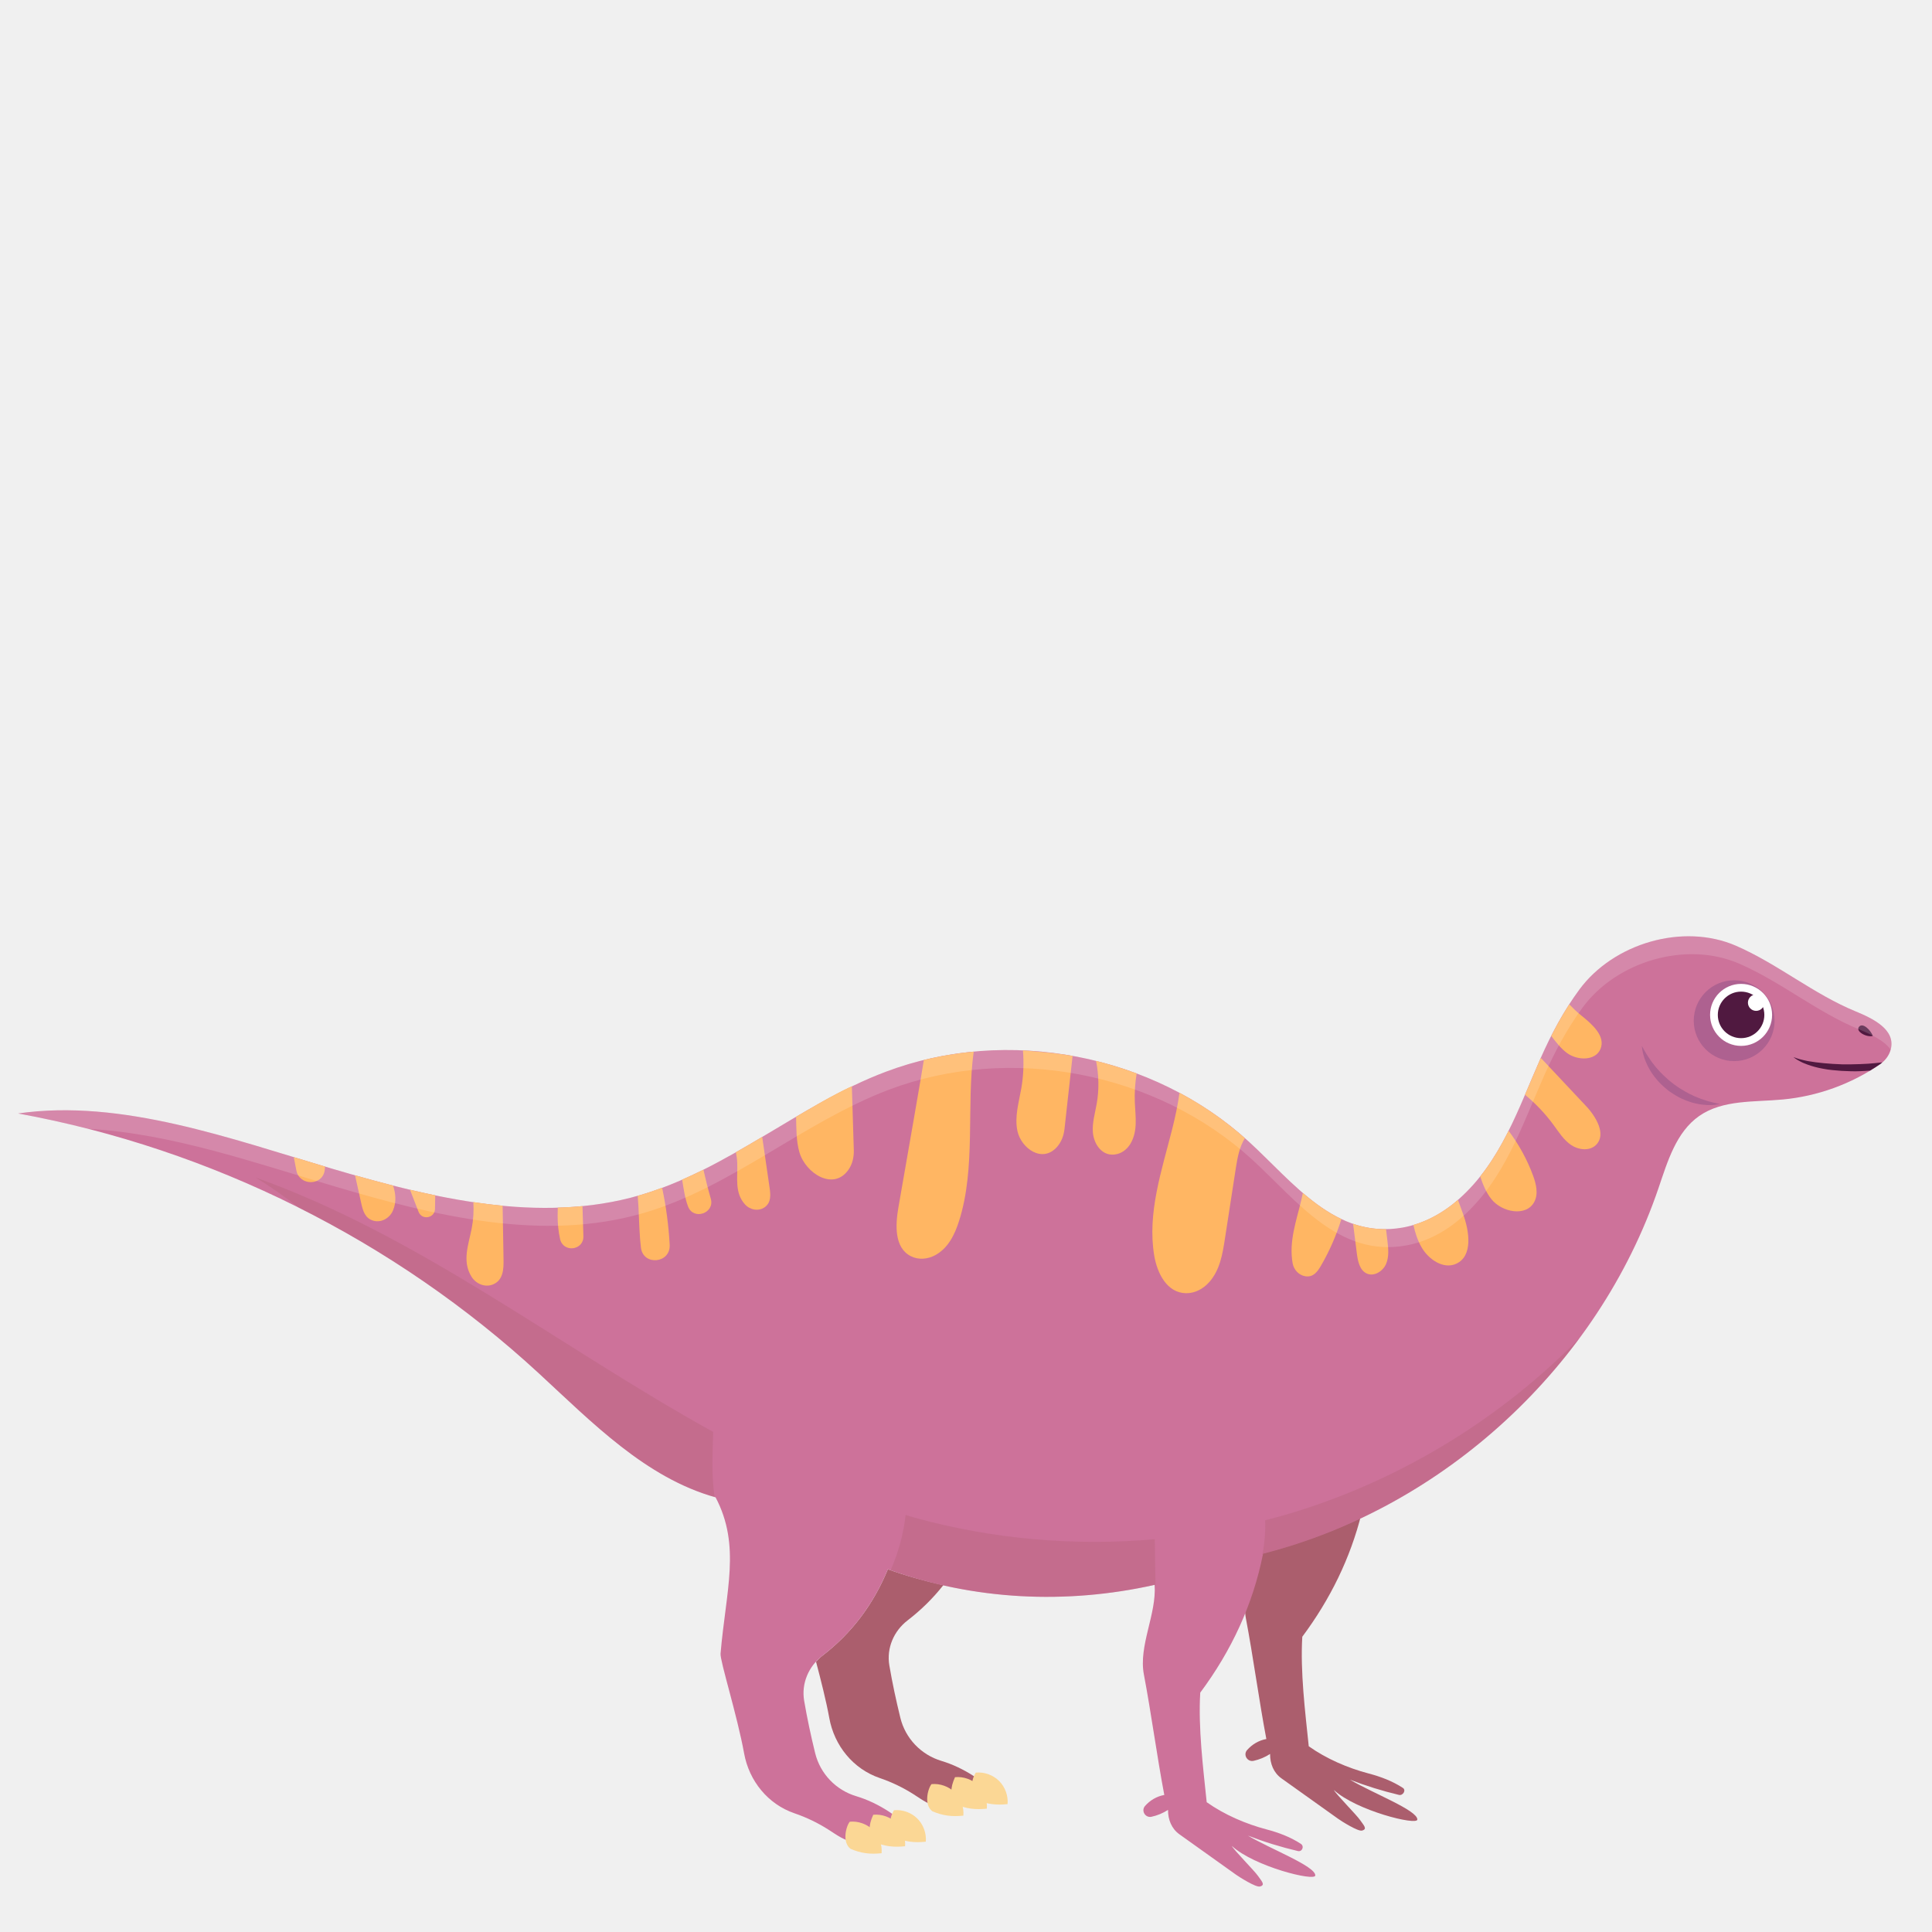
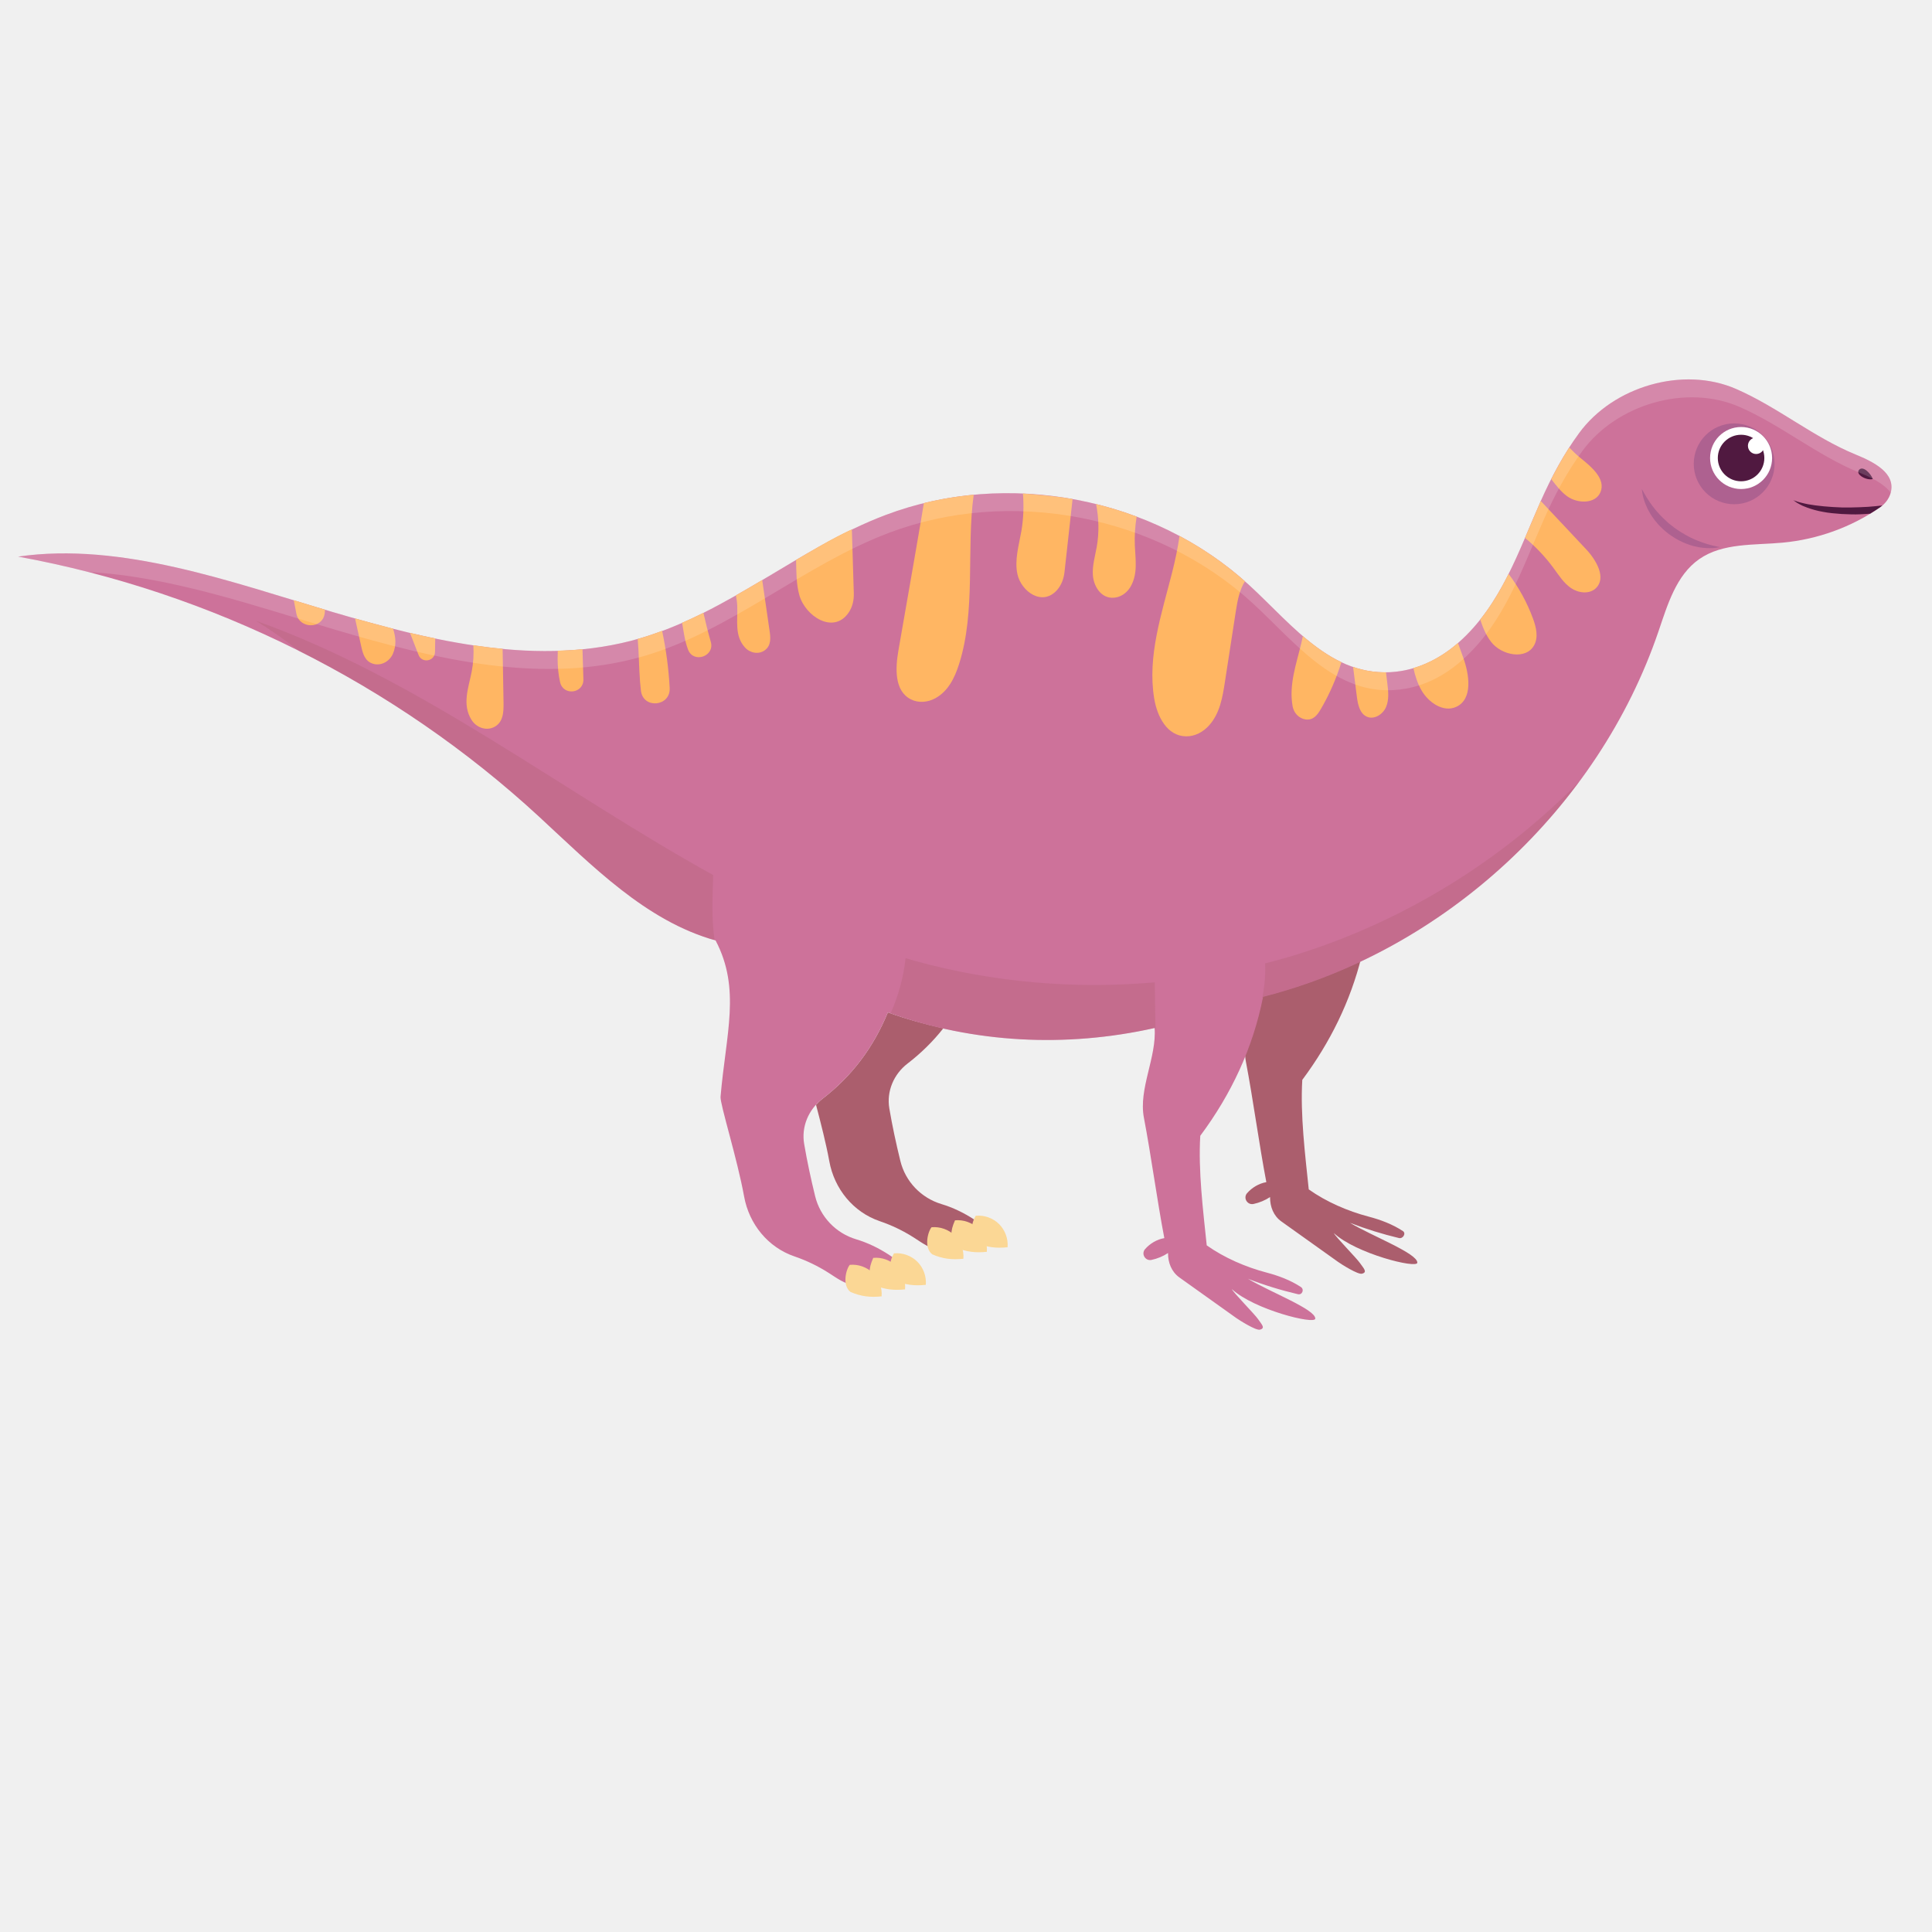
<svg xmlns="http://www.w3.org/2000/svg" version="1.1" id="Layer_1" x="0px" y="0px" width="170px" height="170px" viewBox="0 0 170 170" enable-background="new 0 0 170 170" xml:space="preserve">
  <g>
-     <path fill="#AB5E6D" d="M79.224,151.153c-0.375-1.529-0.706-3.065-0.97-4.616c-0.256-1.508,0.387-3.017,1.6-3.951   c1.195-0.919,2.244-1.952,3.154-3.107c-1.646-0.37-3.28-0.821-4.883-1.399c-1.293,3.133-3.191,5.632-5.768,7.615   c-0.203,0.156-0.383,0.333-0.553,0.521c0.421,1.601,0.89,3.433,1.167,4.957c0.441,2.433,2.099,4.479,4.438,5.279   c1.054,0.359,2.064,0.844,3.002,1.445c0.717,0.459,1.437,1.003,2.284,1.093c0.49,0.054,0.981-0.052,1.462-0.156   c1.305-0.284,2.686-0.242,3.99-0.526c-1.471-1.502-3.308-2.765-5.308-3.362C81.048,154.407,79.668,152.969,79.224,151.153z" />
-     <path fill="#AB5E6D" d="M119.846,132.689c-0.012,0.156-0.021,0.312-0.039,0.47c-0.983,3.95-2.763,7.569-5.216,10.86   c-0.184,3.099,0.249,6.55,0.568,9.638c1.554,1.102,3.431,1.911,5.272,2.396c1.052,0.277,2.094,0.667,3.012,1.269   c0.304,0.199,0.008,0.699-0.346,0.615c-1.465-0.349-2.905-0.797-4.31-1.339c1.977,1.181,5.944,2.687,5.928,3.507   c-0.011,0.55-5.384-0.788-7.344-2.601c0.164,0.35,2.004,2.201,2.307,2.648c0.303,0.445,0.687,0.795,0.162,0.924   c-0.353,0.088-1.794-0.821-2.089-1.033c-1.667-1.189-3.334-2.378-5.002-3.568c-0.681-0.486-0.998-1.291-0.992-2.127v-0.015   c-0.442,0.289-0.939,0.494-1.455,0.606c-0.548,0.117-0.938-0.533-0.565-0.953c0.438-0.496,1.038-0.852,1.691-0.966   c-0.633-3.32-1.162-7.268-1.795-10.59c-0.063-0.328-0.089-0.663-0.09-0.999c0.765-1.811,1.361-3.693,1.751-5.66   C114.239,135.022,117.102,133.982,119.846,132.689z" />
-     <path fill="#FBD795" d="M85.921,158.36c0.927,0.4,1.734,0.493,2.738,0.387c0.063-0.747-0.22-1.515-0.751-2.042   c-0.534-0.528-1.306-0.802-2.051-0.729C85.279,156.978,85.586,157.557,85.921,158.36z" />
-     <path fill="#FBD795" d="M84.096,158.76c0.925,0.401,1.734,0.494,2.738,0.388c0.063-0.746-0.219-1.516-0.752-2.043   c-0.531-0.526-1.305-0.801-2.049-0.729C83.584,157.376,83.617,157.98,84.096,158.76z" />
-     <path fill="#FBD795" d="M82.032,159.372c0.926,0.402,1.732,0.493,2.736,0.389c0.065-0.747-0.218-1.517-0.751-2.044   c-0.532-0.526-1.304-0.801-2.05-0.729C81.642,157.376,81.272,158.787,82.032,159.372z" />
-     <path fill="#CD729A" d="M1.593,97.976c17.022,3.11,33.116,11.143,45.833,22.877c4.684,4.322,9.403,9.19,15.541,10.902   c2.245,4.268,0.905,8.224,0.435,13.753c-0.053,0.636,1.469,5.438,2.073,8.771c0.44,2.434,2.099,4.479,4.438,5.278   c1.053,0.36,2.063,0.847,3.001,1.447c0.718,0.459,1.437,1.001,2.285,1.092c0.491,0.053,0.981-0.053,1.462-0.157   c1.304-0.282,2.687-0.242,3.991-0.523c-1.472-1.504-3.308-2.767-5.307-3.365c-1.792-0.535-3.171-1.975-3.618-3.791   c-0.374-1.527-0.706-3.065-0.969-4.613c-0.256-1.509,0.387-3.019,1.599-3.951c2.577-1.983,4.475-4.482,5.768-7.615   c7.54,2.719,15.651,3.124,23.471,1.375c0.186,2.579-1.429,5.356-0.942,7.896c0.633,3.32,1.161,7.268,1.795,10.59   c-0.653,0.113-1.255,0.468-1.692,0.965c-0.371,0.421,0.017,1.07,0.564,0.953c0.518-0.111,1.014-0.317,1.456-0.606   c-0.01,0.842,0.308,1.653,0.992,2.142c1.667,1.19,3.335,2.38,5.002,3.57c0.295,0.209,1.736,1.119,2.089,1.031   c0.523-0.129,0.141-0.478-0.161-0.925c-0.304-0.446-2.145-2.297-2.308-2.646c1.959,1.812,7.331,3.148,7.343,2.598   c0.018-0.818-3.95-2.326-5.927-3.506c1.431,0.554,2.899,1.008,4.394,1.358c0.381,0.091,0.589-0.42,0.261-0.635   c-0.917-0.601-1.959-0.99-3.011-1.267c-1.842-0.485-3.718-1.297-5.272-2.396c-0.319-3.089-0.751-6.541-0.567-9.64   c2.732-3.668,4.64-7.74,5.527-12.228c15.952-4.062,29.489-16.575,34.793-32.159c0.798-2.344,1.551-4.934,3.582-6.352   c2.078-1.449,4.837-1.215,7.36-1.453c3.049-0.286,6.02-1.359,8.543-3.095c0.453-0.312,0.806-0.763,0.948-1.292   c0.47-1.752-1.534-2.727-3.086-3.365c-3.706-1.523-6.852-4.177-10.527-5.775c-4.661-2.027-10.789-0.224-13.795,3.875   c-1.352,1.842-2.437,3.861-3.39,6.012c-1.954,4.403-3.463,9.103-7.223,12.428c-1.408,1.244-3.096,2.163-4.945,2.486   c-5.9,1.033-9.551-3.931-13.491-7.545c-8.426-7.729-21.304-10.207-31.995-6.158c-7.552,2.859-13.843,8.598-21.597,10.849   c-8.831,2.563-18.276,0.269-27.096-2.331C20.399,100.233,10.693,96.656,1.593,97.976z" />
-     <path fill="#AE6190" d="M151.348,97.149c0,0-0.142-0.036-0.392-0.088c-0.126-0.02-0.274-0.062-0.438-0.107   c-0.166-0.041-0.349-0.094-0.549-0.163c-0.2-0.06-0.409-0.147-0.631-0.232c-0.223-0.081-0.442-0.206-0.678-0.307   c-0.227-0.122-0.46-0.247-0.688-0.392c-0.235-0.129-0.451-0.299-0.676-0.454c-0.212-0.17-0.437-0.328-0.628-0.516   c-0.203-0.177-0.39-0.364-0.573-0.547c-0.163-0.196-0.346-0.37-0.487-0.56c-0.146-0.188-0.29-0.363-0.404-0.538   c-0.242-0.342-0.425-0.648-0.544-0.868c-0.121-0.221-0.196-0.349-0.196-0.349s0.015,0.144,0.056,0.397   c0.018,0.129,0.052,0.281,0.107,0.453c0.046,0.175,0.107,0.369,0.201,0.571c0.08,0.21,0.19,0.425,0.32,0.646   c0.122,0.229,0.282,0.447,0.449,0.674c0.183,0.213,0.356,0.449,0.579,0.645c0.206,0.213,0.445,0.396,0.677,0.59   c0.251,0.164,0.495,0.341,0.758,0.478c0.252,0.155,0.529,0.255,0.785,0.368c0.265,0.094,0.521,0.185,0.773,0.236   c0.248,0.061,0.487,0.104,0.711,0.121c0.22,0.031,0.426,0.034,0.608,0.029c0.183,0.002,0.337-0.008,0.462-0.028   C151.203,97.175,151.348,97.149,151.348,97.149z" />
-     <circle fill="#AE6190" cx="152.592" cy="89.813" r="3.556" />
-     <circle fill="#FFFFFF" cx="153.201" cy="89.302" r="2.728" />
-     <circle fill="#501940" cx="153.2" cy="89.302" r="2.047" />
-     <circle fill="#FFFFFF" cx="154.525" cy="88.226" r="0.722" />
-     <path fill="#501940" d="M158.568,93.252c0.158,0.046,0.345,0.077,0.542,0.12c0.8,0.143,1.877,0.244,2.96,0.28   c0.542,0.011,1.085-0.002,1.592-0.019c0.508-0.014,0.979-0.05,1.382-0.092c0.219-0.019,0.41-0.039,0.58-0.061   c-0.069,0.059-0.135,0.119-0.208,0.169c-0.281,0.192-0.57,0.376-0.861,0.552c-0.276,0.023-0.563,0.043-0.871,0.055   c-0.523,0.026-1.081-0.002-1.638-0.027c-0.557-0.041-1.114-0.086-1.63-0.189c-0.518-0.089-0.993-0.227-1.388-0.371   c-0.195-0.082-0.379-0.139-0.53-0.222s-0.286-0.145-0.39-0.214c-0.204-0.135-0.313-0.219-0.313-0.219s0.136,0.041,0.359,0.124   C158.266,93.181,158.41,93.208,158.568,93.252z" />
-     <path fill="#501940" d="M164.794,91.151c-0.182-0.484-0.859-1.199-1.205-0.814C163.218,90.751,164.263,91.313,164.794,91.151z" />
+     <path fill="#AB5E6D" d="M79.224,102.152c-0.375-1.528-0.706-3.064-0.97-4.615c-0.256-1.508,0.387-3.018,1.6-3.951   c1.195-0.919,2.244-1.952,3.154-3.107c-1.646-0.369-3.28-0.819-4.883-1.397c-1.293,3.133-3.191,5.632-5.768,7.614   c-0.203,0.156-0.383,0.332-0.553,0.521c0.421,1.602,0.89,3.434,1.167,4.957c0.441,2.434,2.099,4.479,4.438,5.279   c1.054,0.357,2.064,0.844,3.002,1.443c0.717,0.459,1.437,1.004,2.284,1.095c0.49,0.054,0.981-0.054,1.462-0.156   c1.305-0.284,2.686-0.242,3.989-0.524c-1.472-1.502-3.309-2.767-5.309-3.363C81.048,105.407,79.668,103.969,79.224,102.152z" />
+     <path fill="#AB5E6D" d="M119.846,83.689c-0.012,0.154-0.021,0.312-0.039,0.47c-0.981,3.95-2.763,7.569-5.216,10.86   c-0.184,3.099,0.249,6.549,0.568,9.638c1.554,1.102,3.431,1.911,5.272,2.396c1.051,0.277,2.094,0.668,3.012,1.271   c0.304,0.198,0.008,0.698-0.346,0.614c-1.467-0.35-2.906-0.797-4.312-1.34c1.978,1.183,5.942,2.688,5.928,3.508   c-0.011,0.549-5.384-0.789-7.344-2.602c0.164,0.35,2.004,2.201,2.307,2.648c0.304,0.445,0.688,0.795,0.162,0.924   c-0.354,0.088-1.794-0.821-2.089-1.033c-1.667-1.189-3.334-2.378-5.002-3.568c-0.682-0.484-0.998-1.291-0.992-2.127v-0.015   c-0.441,0.289-0.938,0.494-1.453,0.606c-0.55,0.117-0.939-0.533-0.566-0.953c0.438-0.496,1.039-0.854,1.691-0.967   c-0.634-3.319-1.162-7.269-1.796-10.59c-0.062-0.328-0.089-0.662-0.09-0.998c0.767-1.812,1.36-3.693,1.751-5.66   C114.238,86.021,117.102,84.982,119.846,83.689z" />
+     <path fill="#FBD795" d="M85.921,109.359c0.927,0.399,1.733,0.494,2.738,0.388c0.063-0.747-0.22-1.515-0.751-2.042   c-0.534-0.528-1.307-0.803-2.051-0.729C85.279,107.979,85.586,108.557,85.921,109.359z" />
+     <path fill="#FBD795" d="M84.096,109.76c0.925,0.401,1.734,0.494,2.738,0.389c0.062-0.746-0.219-1.517-0.752-2.043   c-0.531-0.525-1.305-0.801-2.049-0.729C83.584,108.376,83.617,108.98,84.096,109.76z" />
+     <path fill="#FBD795" d="M82.032,110.372c0.926,0.401,1.732,0.493,2.736,0.389c0.065-0.747-0.218-1.517-0.751-2.044   c-0.532-0.525-1.304-0.801-2.05-0.729C81.642,108.376,81.272,109.787,82.032,110.372z" />
+     <path fill="#CD729A" d="M1.593,48.977c17.022,3.109,33.116,11.144,45.833,22.877c4.684,4.321,9.403,9.189,15.541,10.901   c2.245,4.269,0.905,8.224,0.435,13.753c-0.053,0.637,1.469,5.438,2.073,8.771c0.44,2.434,2.099,4.479,4.438,5.277   c1.053,0.359,2.063,0.848,3.001,1.446c0.718,0.459,1.437,1.001,2.285,1.092c0.491,0.054,0.981-0.053,1.462-0.155   c1.304-0.282,2.687-0.242,3.991-0.523c-1.472-1.504-3.308-2.768-5.307-3.365c-1.792-0.535-3.171-1.975-3.618-3.791   c-0.374-1.527-0.706-3.064-0.969-4.613c-0.256-1.508,0.387-3.019,1.599-3.951c2.577-1.981,4.475-4.48,5.768-7.613   c7.54,2.719,15.65,3.124,23.471,1.375c0.188,2.579-1.429,5.355-0.941,7.896c0.634,3.319,1.16,7.269,1.796,10.59   c-0.653,0.113-1.257,0.469-1.692,0.966c-0.369,0.421,0.018,1.069,0.562,0.952c0.52-0.11,1.016-0.316,1.457-0.605   c-0.01,0.842,0.309,1.653,0.992,2.143c1.666,1.189,3.334,2.379,5.002,3.569c0.295,0.209,1.735,1.119,2.088,1.031   c0.523-0.129,0.143-0.478-0.159-0.925c-0.306-0.446-2.146-2.297-2.31-2.646c1.959,1.812,7.332,3.148,7.344,2.598   c0.019-0.816-3.949-2.324-5.928-3.506c1.432,0.556,2.899,1.008,4.396,1.358c0.381,0.091,0.589-0.42,0.261-0.635   c-0.917-0.601-1.959-0.99-3.011-1.267c-1.843-0.485-3.72-1.299-5.271-2.396c-0.32-3.089-0.752-6.541-0.568-9.641   c2.732-3.668,4.641-7.739,5.527-12.229c15.951-4.062,29.488-16.575,34.793-32.159c0.799-2.344,1.551-4.934,3.582-6.352   c2.077-1.449,4.838-1.216,7.359-1.453c3.049-0.286,6.021-1.358,8.543-3.097c0.453-0.312,0.807-0.762,0.948-1.291   c0.47-1.752-1.534-2.728-3.087-3.364c-3.707-1.522-6.853-4.177-10.526-5.775c-4.661-2.027-10.789-0.224-13.795,3.875   c-1.353,1.843-2.438,3.861-3.392,6.013c-1.953,4.402-3.463,9.104-7.223,12.429c-1.408,1.243-3.096,2.163-4.945,2.485   c-5.898,1.033-9.551-3.932-13.489-7.545c-8.427-7.729-21.306-10.207-31.995-6.158c-7.552,2.858-13.843,8.599-21.597,10.85   c-8.831,2.562-18.276,0.27-27.096-2.331C20.399,51.232,10.693,47.656,1.593,48.977z" />
+     <path fill="#AE6190" d="M151.348,48.148c0,0-0.142-0.035-0.392-0.088c-0.126-0.021-0.274-0.062-0.438-0.106   c-0.166-0.041-0.349-0.095-0.549-0.163c-0.199-0.061-0.408-0.146-0.631-0.232c-0.223-0.08-0.441-0.205-0.678-0.307   c-0.227-0.122-0.46-0.247-0.688-0.393c-0.236-0.129-0.451-0.299-0.678-0.453c-0.212-0.17-0.438-0.328-0.628-0.516   c-0.203-0.179-0.392-0.365-0.571-0.549c-0.164-0.195-0.348-0.369-0.488-0.56c-0.146-0.188-0.289-0.363-0.403-0.538   c-0.242-0.344-0.425-0.646-0.544-0.868c-0.121-0.221-0.196-0.351-0.196-0.351s0.015,0.146,0.056,0.397   c0.02,0.13,0.053,0.281,0.107,0.453c0.046,0.175,0.107,0.369,0.201,0.571c0.08,0.21,0.189,0.425,0.32,0.646   c0.121,0.229,0.281,0.446,0.449,0.675c0.182,0.213,0.354,0.447,0.577,0.645c0.206,0.213,0.445,0.396,0.679,0.59   c0.25,0.164,0.494,0.342,0.758,0.479c0.252,0.154,0.529,0.254,0.785,0.367c0.265,0.094,0.521,0.187,0.771,0.236   c0.248,0.061,0.486,0.104,0.711,0.121c0.221,0.031,0.428,0.034,0.607,0.029c0.184,0.002,0.338-0.008,0.463-0.028   C151.203,48.175,151.348,48.148,151.348,48.148z" />
+     <circle fill="#AE6190" cx="152.592" cy="40.813" r="3.556" />
+     <circle fill="#FFFFFF" cx="153.201" cy="40.302" r="2.728" />
+     <circle fill="#501940" cx="153.2" cy="40.302" r="2.047" />
+     <circle fill="#FFFFFF" cx="154.525" cy="39.226" r="0.722" />
+     <path fill="#501940" d="M158.568,44.252c0.158,0.046,0.345,0.077,0.541,0.12c0.801,0.144,1.877,0.244,2.961,0.28   c0.541,0.011,1.084-0.002,1.592-0.021c0.508-0.014,0.979-0.05,1.382-0.092c0.22-0.021,0.41-0.039,0.58-0.062   c-0.069,0.06-0.136,0.119-0.208,0.168c-0.281,0.192-0.57,0.377-0.861,0.554c-0.275,0.022-0.562,0.043-0.871,0.055   c-0.521,0.026-1.08-0.002-1.638-0.026c-0.558-0.041-1.114-0.086-1.63-0.188c-0.518-0.089-0.993-0.228-1.389-0.371   c-0.194-0.082-0.379-0.139-0.529-0.222s-0.286-0.146-0.391-0.215c-0.203-0.135-0.312-0.219-0.312-0.219s0.137,0.041,0.359,0.125   C158.266,44.182,158.41,44.208,158.568,44.252z" />
+     <path fill="#501940" d="M164.794,42.15c-0.183-0.483-0.858-1.198-1.205-0.813C163.218,41.751,164.264,42.312,164.794,42.15z" />
    <g>
-       <path fill="#FFB663" d="M74.957,95.599l0.171,5.611c0.019,0.605-0.122,1.218-0.469,1.715c-1.325,1.902-3.788,0.307-4.319-1.542    c-0.287-1.006-0.263-2.063-0.292-3.114c-0.888,0.521,1.836-1.082,0.952-0.557C73.928,95.968,75.414,95.378,74.957,95.599z" />
-       <path fill="#FFB663" d="M26.077,102.988l-0.227-1.171c0.925,0.282,1.841,0.561,2.75,0.831c-0.006,0.104-0.013,0.208-0.027,0.312    c-0.001,0.01-0.003,0.021-0.005,0.032C28.359,104.369,26.342,104.356,26.077,102.988z" />
-       <path fill="#FFB663" d="M89.53,99.536c-0.277-1.248,0.121-2.531,0.34-3.789c0.19-1.096,0.229-2.213,0.142-3.322    c-0.361-0.015,2.567,0.162,4.367,0.485l-0.713,6.434c-0.064,0.581-0.274,1.149-0.665,1.585    C91.701,102.379,89.864,101.038,89.53,99.536z" />
-       <path fill="#FFB663" d="M84.385,107.448c-0.379,1.188-0.95,2.375-2.092,2.997c-0.665,0.362-1.479,0.433-2.153,0.087    c-1.456-0.748-1.359-2.736-1.085-4.305c0.664-3.791,2.171-12.426,2.237-12.957c1.442-0.354,2.908-0.597,4.386-0.736    C85.017,97.339,85.89,102.749,84.385,107.448z" />
-       <path fill="#FFB663" d="M49.282,109.025c-0.15-0.669-0.215-1.368-0.215-2.038c0-0.242,0.005-0.486,0.014-0.729    c0.726-0.022,1.451-0.06,2.173-0.132l0.08,2.648C51.37,110.032,49.559,110.255,49.282,109.025z" />
-       <path fill="#FFB663" d="M36.83,106.629l-0.755-1.942c0.738,0.176,1.479,0.338,2.222,0.49c-0.007,0.398-0.014,0.795-0.021,1.193    C38.262,107.192,37.127,107.396,36.83,106.629z" />
-       <path fill="#FFB663" d="M32.852,107.412c-0.75-0.212-0.927-0.91-1.068-1.546c-0.181-0.816-0.362-1.633-0.544-2.449    c1.108,0.314,2.225,0.617,3.347,0.902c0.229,0.713,0.316,1.443-0.014,2.207C34.284,107.194,33.552,107.61,32.852,107.412z" />
-       <path fill="#FFB663" d="M43.406,113.008c-0.695,0.304-1.507-0.018-1.911-0.659c-0.861-1.371-0.265-2.834,0.011-4.255    c0.148-0.764,0.192-1.544,0.146-2.319c0.858,0.129,1.716,0.237,2.574,0.318c0.027,1.58,0.054,3.161,0.081,4.742    C44.321,111.664,44.284,112.624,43.406,113.008z" />
-       <path fill="#FFB663" d="M60.546,106.167c-0.005-0.012-0.009-0.023-0.014-0.035c-0.278-0.748-0.379-1.546-0.51-2.336    c0.63-0.276,1.255-0.564,1.873-0.872c0.194,0.856,0.406,1.708,0.649,2.552C62.913,106.751,61.023,107.405,60.546,106.167z" />
-       <path fill="#FFB663" d="M121.165,108.128c0.029,0.002,0.059,0.006,0.088,0.009C121.224,108.134,121.194,108.13,121.165,108.128z" />
-       <path fill="#FFB663" d="M120.471,108.042c0.054,0.01,0.108,0.018,0.164,0.025C120.58,108.06,120.524,108.052,120.471,108.042z" />
-       <path fill="#FFB663" d="M121.88,108.155c0.053,0,0.108-0.003,0.163-0.004C121.988,108.152,121.933,108.155,121.88,108.155z" />
-       <path fill="#FFB663" d="M118.033,107.268c-0.452,1.432-1.043,2.817-1.816,4.132c-0.286,0.484-0.646,1-1.336,0.904    c-0.578-0.082-1.032-0.562-1.137-1.135c-0.349-1.91,0.323-3.74,0.762-5.578c0.05-0.203,0.096-0.41,0.136-0.619    C115.709,105.886,116.824,106.694,118.033,107.268z" />
-       <path fill="#FFB663" d="M119.873,107.924c0.033,0.008,0.066,0.014,0.098,0.021C119.939,107.938,119.906,107.932,119.873,107.924z" />
-       <path fill="#FFB663" d="M64.756,101.387c0.774-0.44,1.545-0.892,2.312-1.349c0.216,1.482,0.432,2.965,0.646,4.447    c0.091,0.617,0.164,1.317-0.423,1.738c-0.54,0.389-1.299,0.244-1.743-0.252c-0.927-1.031-0.63-2.361-0.675-3.606    C64.861,102.036,64.82,101.709,64.756,101.387z" />
-       <path fill="#FFB663" d="M101.56,110.468c-0.617-3.711,0.65-7.436,1.575-11.082c0.266-1.051,0.499-2.137,0.652-3.229    c2.065,1.101,4.001,2.438,5.757,3.994c-0.471,0.736-0.658,1.703-0.795,2.593c-0.321,2.081-0.644,4.16-0.964,6.241    c-0.21,1.363-0.44,2.777-1.393,3.842c-0.521,0.582-1.249,0.977-2.031,0.965C102.674,113.765,101.818,112.022,101.56,110.468z" />
-       <path fill="#FFB663" d="M100.015,94.457c-0.136,0.841-0.196,1.694-0.16,2.547c0.053,1.224,0.277,2.487-0.371,3.61    c-0.262,0.453-0.687,0.813-1.195,0.936c-1.267,0.304-2.042-0.844-2.125-1.918c-0.066-0.842,0.188-1.672,0.336-2.504    c0.222-1.247,0.192-2.532-0.054-3.775C97.656,93.653,98.848,94.02,100.015,94.457z" />
-       <path fill="#FFB663" d="M119.185,107.728c0.035,0.01,0.069,0.023,0.104,0.033C119.254,107.751,119.22,107.737,119.185,107.728z" />
-       <path fill="#FFB663" d="M118.58,107.506c0.043,0.018,0.087,0.034,0.13,0.051C118.667,107.54,118.623,107.523,118.58,107.506z" />
-       <path fill="#FFB663" d="M58.926,109.535c0.086,1.64-2.33,1.876-2.529,0.246c-0.031-0.251-0.056-0.502-0.075-0.751    c-0.099-1.267-0.101-2.551-0.208-3.814c-0.416,0.117-0.281,0.088,0.201-0.052c0.66-0.191,1.306-0.416,1.946-0.654    C58.612,106.165,58.837,107.847,58.926,109.535z" />
-       <path fill="#FFB663" d="M122.729,108.108c-0.062,0.007-0.126,0.012-0.188,0.017C122.604,108.12,122.667,108.115,122.729,108.108z" />
-       <path fill="#FFB663" d="M4.839,97.708c0.211-0.006,0.422-0.005,0.634-0.006C5.261,97.703,5.05,97.702,4.839,97.708z" />
-       <path fill="#FFB663" d="M20.395,100.194c0.215,0.061,0.43,0.121,0.644,0.183C20.825,100.315,20.61,100.255,20.395,100.194z" />
-       <path fill="#FFB663" d="M22.083,100.682c0.198,0.059,0.396,0.116,0.592,0.175C22.479,100.798,22.281,100.739,22.083,100.682z" />
-       <path fill="#FFB663" d="M18.726,99.733c0.223,0.061,0.444,0.12,0.667,0.182C19.17,99.854,18.948,99.794,18.726,99.733z" />
-       <path fill="#FFB663" d="M23.854,101.21c0.145,0.045,0.29,0.088,0.434,0.132C24.144,101.298,23.999,101.255,23.854,101.21z" />
-       <path fill="#FFB663" d="M3.745,97.763c-0.179,0.012-0.357,0.018-0.536,0.032C3.388,97.78,3.566,97.774,3.745,97.763z" />
-       <path fill="#FFB663" d="M17.067,99.306c0.216,0.053,0.43,0.109,0.645,0.164C17.497,99.415,17.283,99.358,17.067,99.306z" />
-       <path fill="#FFB663" d="M9.833,97.95c0.208,0.023,0.417,0.045,0.625,0.072C10.249,97.995,10.041,97.974,9.833,97.95z" />
-       <path fill="#FFB663" d="M15.411,98.913c0.186,0.042,0.371,0.087,0.557,0.131C15.781,99,15.596,98.955,15.411,98.913z" />
-       <path fill="#FFB663" d="M6.483,97.709c0.22,0.005,0.441,0.015,0.663,0.024C6.924,97.724,6.703,97.714,6.483,97.709z" />
-       <path fill="#FFB663" d="M8.145,97.791c0.22,0.015,0.439,0.032,0.659,0.052C8.584,97.823,8.364,97.806,8.145,97.791z" />
-       <path fill="#FFB663" d="M11.594,98.187c0.171,0.027,0.342,0.05,0.512,0.078C11.936,98.236,11.765,98.214,11.594,98.187z" />
-       <path fill="#FFB663" d="M13.755,98.562c0.025,0.005,0.05,0.011,0.075,0.017C13.805,98.573,13.78,98.567,13.755,98.562z" />
+       <path fill="#FFB663" d="M74.957,46.6l0.171,5.61c0.019,0.604-0.122,1.218-0.469,1.715c-1.325,1.902-3.788,0.308-4.319-1.542    c-0.287-1.006-0.263-2.062-0.292-3.113C69.16,49.79,71.884,48.188,71,48.712C73.928,46.968,75.414,46.378,74.957,46.6z" />
+       <path fill="#FFB663" d="M26.077,53.988l-0.227-1.172c0.925,0.283,1.841,0.562,2.75,0.832c-0.006,0.104-0.013,0.207-0.027,0.312    c-0.001,0.01-0.003,0.021-0.005,0.032C28.359,55.369,26.342,55.355,26.077,53.988z" />
+       <path fill="#FFB663" d="M89.529,50.536c-0.276-1.248,0.121-2.531,0.341-3.789c0.19-1.097,0.229-2.213,0.142-3.322    c-0.361-0.015,2.567,0.162,4.367,0.485l-0.713,6.434c-0.064,0.581-0.273,1.149-0.665,1.586    C91.701,53.379,89.863,52.038,89.529,50.536z" />
+       <path fill="#FFB663" d="M84.385,58.448c-0.379,1.188-0.95,2.375-2.092,2.997c-0.665,0.361-1.479,0.433-2.153,0.087    c-1.456-0.748-1.359-2.736-1.085-4.306c0.664-3.791,2.171-12.427,2.237-12.957c1.442-0.354,2.908-0.598,4.386-0.735    C85.017,48.339,85.891,53.749,84.385,58.448z" />
+       <path fill="#FFB663" d="M49.282,60.025c-0.15-0.67-0.215-1.368-0.215-2.039c0-0.241,0.005-0.485,0.014-0.729    c0.726-0.021,1.451-0.06,2.173-0.132l0.08,2.646C51.37,61.032,49.559,61.255,49.282,60.025z" />
+       <path fill="#FFB663" d="M36.83,57.629l-0.755-1.941c0.738,0.177,1.479,0.338,2.222,0.489c-0.007,0.398-0.014,0.796-0.021,1.193    C38.262,58.191,37.127,58.396,36.83,57.629z" />
+       <path fill="#FFB663" d="M32.852,58.412c-0.75-0.212-0.927-0.91-1.068-1.546c-0.181-0.816-0.362-1.634-0.544-2.449    c1.108,0.313,2.225,0.617,3.347,0.901c0.229,0.714,0.316,1.442-0.014,2.207C34.284,58.193,33.552,58.609,32.852,58.412z" />
+       <path fill="#FFB663" d="M43.406,64.008c-0.695,0.305-1.507-0.018-1.911-0.658c-0.861-1.371-0.265-2.834,0.011-4.256    c0.148-0.764,0.192-1.544,0.146-2.318c0.858,0.13,1.716,0.236,2.574,0.317c0.027,1.58,0.054,3.161,0.081,4.742    C44.321,62.664,44.284,63.624,43.406,64.008z" />
+       <path fill="#FFB663" d="M60.546,57.167c-0.005-0.012-0.009-0.022-0.014-0.035c-0.278-0.748-0.379-1.546-0.51-2.336    c0.63-0.276,1.255-0.563,1.873-0.872c0.194,0.856,0.406,1.708,0.649,2.553C62.913,57.751,61.023,58.405,60.546,57.167z" />
+       <path fill="#FFB663" d="M121.165,59.128c0.028,0.002,0.06,0.006,0.088,0.009C121.225,59.134,121.193,59.13,121.165,59.128z" />
+       <path fill="#FFB663" d="M120.471,59.042c0.055,0.01,0.108,0.019,0.164,0.024C120.58,59.061,120.523,59.052,120.471,59.042z" />
+       <path fill="#FFB663" d="M121.88,59.155c0.054,0,0.108-0.003,0.163-0.005C121.988,59.152,121.934,59.155,121.88,59.155z" />
+       <path fill="#FFB663" d="M118.033,58.268c-0.452,1.434-1.043,2.817-1.816,4.133c-0.285,0.483-0.646,1-1.336,0.904    c-0.578-0.082-1.031-0.562-1.137-1.136c-0.35-1.91,0.322-3.739,0.762-5.578c0.051-0.202,0.096-0.409,0.137-0.618    C115.709,56.886,116.824,57.693,118.033,58.268z" />
+       <path fill="#FFB663" d="M119.873,58.924c0.033,0.008,0.066,0.014,0.098,0.021C119.939,58.938,119.906,58.932,119.873,58.924z" />
+       <path fill="#FFB663" d="M64.756,52.387c0.774-0.438,1.545-0.892,2.312-1.349c0.216,1.481,0.432,2.965,0.646,4.446    c0.091,0.617,0.164,1.316-0.423,1.738c-0.54,0.389-1.299,0.243-1.743-0.253c-0.927-1.03-0.63-2.36-0.675-3.604    C64.861,53.036,64.82,52.709,64.756,52.387z" />
+       <path fill="#FFB663" d="M101.561,61.468c-0.617-3.711,0.649-7.436,1.574-11.082c0.266-1.051,0.499-2.137,0.652-3.229    c2.064,1.101,4.001,2.438,5.757,3.993c-0.472,0.735-0.657,1.703-0.795,2.594c-0.321,2.081-0.644,4.16-0.964,6.24    c-0.21,1.363-0.439,2.776-1.393,3.843c-0.521,0.582-1.25,0.978-2.031,0.965C102.674,64.766,101.818,63.021,101.561,61.468z" />
+       <path fill="#FFB663" d="M100.016,45.457c-0.137,0.841-0.197,1.693-0.16,2.547c0.054,1.225,0.276,2.487-0.371,3.61    c-0.262,0.452-0.688,0.812-1.194,0.936c-1.269,0.304-2.042-0.844-2.125-1.918c-0.065-0.842,0.188-1.672,0.336-2.504    c0.224-1.247,0.19-2.532-0.056-3.774C97.656,44.652,98.848,45.02,100.016,45.457z" />
+       <path fill="#FFB663" d="M119.186,58.729c0.035,0.011,0.068,0.022,0.104,0.032C119.254,58.751,119.221,58.736,119.186,58.729z" />
+       <path fill="#FFB663" d="M118.58,58.506c0.043,0.018,0.087,0.034,0.13,0.051C118.667,58.54,118.623,58.523,118.58,58.506z" />
+       <path fill="#FFB663" d="M58.926,60.535c0.086,1.64-2.33,1.876-2.529,0.246c-0.031-0.251-0.056-0.502-0.075-0.751    c-0.099-1.267-0.101-2.552-0.208-3.814c-0.416,0.117-0.281,0.089,0.201-0.052c0.66-0.191,1.306-0.416,1.946-0.654    C58.612,57.165,58.837,58.848,58.926,60.535z" />
+       <path fill="#FFB663" d="M122.729,59.107c-0.062,0.008-0.125,0.013-0.188,0.018C122.604,59.12,122.667,59.115,122.729,59.107z" />
+       <path fill="#FFB663" d="M4.839,48.708c0.211-0.006,0.422-0.005,0.634-0.006C5.261,48.703,5.05,48.702,4.839,48.708z" />
+       <path fill="#FFB663" d="M20.395,51.193c0.215,0.062,0.43,0.121,0.644,0.184C20.825,51.314,20.61,51.255,20.395,51.193z" />
+       <path fill="#FFB663" d="M22.083,51.682c0.198,0.061,0.396,0.116,0.592,0.176C22.479,51.798,22.281,51.739,22.083,51.682z" />
+       <path fill="#FFB663" d="M18.726,50.732c0.223,0.062,0.444,0.121,0.667,0.183C19.17,50.854,18.948,50.794,18.726,50.732z" />
+       <path fill="#FFB663" d="M23.854,52.21c0.145,0.045,0.29,0.088,0.434,0.132C24.144,52.298,23.999,52.255,23.854,52.21z" />
+       <path fill="#FFB663" d="M3.745,48.764c-0.179,0.012-0.357,0.019-0.536,0.031C3.388,48.78,3.566,48.773,3.745,48.764z" />
+       <path fill="#FFB663" d="M17.067,50.307c0.216,0.053,0.43,0.108,0.645,0.163C17.497,50.415,17.283,50.357,17.067,50.307z" />
+       <path fill="#FFB663" d="M9.833,48.95c0.208,0.022,0.417,0.045,0.625,0.071C10.249,48.995,10.041,48.975,9.833,48.95z" />
+       <path fill="#FFB663" d="M15.411,49.913c0.186,0.042,0.371,0.087,0.557,0.131C15.781,50,15.596,49.955,15.411,49.913z" />
+       <path fill="#FFB663" d="M6.483,48.709c0.22,0.005,0.441,0.016,0.663,0.023C6.924,48.725,6.703,48.714,6.483,48.709z" />
+       <path fill="#FFB663" d="M8.145,48.791c0.22,0.016,0.439,0.032,0.659,0.052C8.584,48.823,8.364,48.807,8.145,48.791z" />
+       <path fill="#FFB663" d="M11.594,49.188c0.171,0.026,0.342,0.049,0.512,0.078C11.936,49.236,11.765,49.214,11.594,49.188z" />
+       <path fill="#FFB663" d="M13.755,49.562c0.025,0.004,0.05,0.011,0.075,0.017C13.805,49.573,13.78,49.566,13.755,49.562z" />
    </g>
    <g>
-       <path fill="#FFB663" d="M140.828,92.304c-0.441,1.057-2.038,1.029-2.956,0.344c-0.544-0.406-0.956-0.952-1.375-1.49    c0.487-0.961,1.009-1.892,1.585-2.784c0.317,0.331,0.648,0.649,1.006,0.938C140.059,90.094,141.309,91.154,140.828,92.304z" />
-       <path fill="#FFB663" d="M120.276,112.064c-0.627-0.276-0.796-1.071-0.882-1.751c-0.111-0.877-0.224-1.754-0.334-2.631    c0.906,0.311,1.866,0.486,2.898,0.473c0.04,0.328,0.079,0.657,0.119,0.986c0.084,0.695,0.163,1.43-0.114,2.074    C121.688,111.858,120.918,112.347,120.276,112.064z" />
-       <path fill="#FFB663" d="M131.209,105.487c-0.452-0.584-0.728-1.266-0.963-1.969c0.988-1.244,1.789-2.605,2.497-4.02    c0.9,1.198,1.629,2.523,2.148,3.93c0.278,0.753,0.489,1.623,0.112,2.332C134.296,107.093,132.134,106.681,131.209,105.487z" />
-       <path fill="#FFB663" d="M140.419,100.761c-0.566,0.539-1.521,0.431-2.171-0.008c-0.649-0.438-1.078-1.125-1.54-1.756    c-0.725-0.99-1.575-1.887-2.521-2.668c0.46-1.076,1.389-3.247,1.389-3.247c1.33,1.415,2.659,2.831,3.988,4.246    C140.466,98.288,141.373,99.853,140.419,100.761z" />
-       <path fill="#FFB663" d="M128.146,111.194c-1.124,0.527-2.442-0.367-3.061-1.445c-0.352-0.614-0.567-1.277-0.717-1.965    c1.448-0.428,2.776-1.207,3.921-2.207c0.152,0.42,0.304,0.84,0.455,1.26C129.296,108.358,129.611,110.508,128.146,111.194z" />
+       <path fill="#FFB663" d="M140.828,43.305c-0.441,1.057-2.038,1.028-2.956,0.344c-0.544-0.405-0.956-0.953-1.375-1.489    c0.487-0.961,1.009-1.894,1.585-2.784c0.316,0.331,0.648,0.648,1.006,0.938C140.059,41.094,141.309,42.154,140.828,43.305z" />
+       <path fill="#FFB663" d="M120.275,63.064c-0.627-0.276-0.795-1.071-0.881-1.752c-0.111-0.877-0.226-1.754-0.334-2.631    c0.904,0.312,1.864,0.485,2.896,0.474c0.04,0.327,0.079,0.657,0.119,0.985c0.084,0.694,0.163,1.43-0.114,2.073    C121.688,62.857,120.918,63.348,120.275,63.064z" />
+       <path fill="#FFB663" d="M131.209,56.486c-0.452-0.584-0.729-1.267-0.963-1.969c0.988-1.244,1.789-2.604,2.497-4.021    c0.899,1.196,1.629,2.522,2.147,3.93c0.277,0.755,0.488,1.623,0.111,2.332C134.296,58.093,132.134,57.682,131.209,56.486z" />
+       <path fill="#FFB663" d="M140.419,51.761c-0.565,0.539-1.521,0.431-2.171-0.008c-0.648-0.438-1.078-1.125-1.54-1.756    c-0.726-0.99-1.575-1.888-2.521-2.668c0.459-1.076,1.389-3.247,1.389-3.247c1.33,1.415,2.658,2.831,3.988,4.246    C140.466,49.288,141.373,50.854,140.419,51.761z" />
+       <path fill="#FFB663" d="M128.146,62.193c-1.125,0.526-2.442-0.366-3.062-1.444c-0.354-0.614-0.566-1.276-0.717-1.965    c1.447-0.429,2.775-1.207,3.921-2.207c0.151,0.42,0.304,0.84,0.455,1.26C129.296,59.357,129.611,61.508,128.146,62.193z" />
    </g>
-     <path fill="#FBD795" d="M78.726,161.668c0.926,0.4,1.734,0.492,2.737,0.386c0.064-0.746-0.218-1.515-0.75-2.041   c-0.534-0.528-1.306-0.803-2.051-0.729C78.084,160.284,78.391,160.864,78.726,161.668z" />
-     <path fill="#FBD795" d="M76.901,162.067c0.926,0.402,1.734,0.493,2.738,0.387c0.064-0.745-0.219-1.516-0.751-2.042   c-0.533-0.526-1.305-0.803-2.05-0.729C76.389,160.683,76.422,161.287,76.901,162.067z" />
-     <path fill="#FBD795" d="M74.837,162.68c0.926,0.402,1.733,0.493,2.737,0.388c0.063-0.747-0.219-1.516-0.751-2.044   c-0.532-0.525-1.305-0.801-2.05-0.728C74.447,160.683,74.077,162.094,74.837,162.68z" />
+     <path fill="#FBD795" d="M78.726,112.668c0.926,0.4,1.734,0.492,2.737,0.387c0.064-0.746-0.218-1.516-0.75-2.041   c-0.534-0.529-1.306-0.804-2.051-0.729C78.084,111.284,78.391,111.864,78.726,112.668z" />
+     <path fill="#FBD795" d="M76.901,113.066c0.926,0.401,1.734,0.494,2.738,0.388c0.064-0.745-0.219-1.517-0.751-2.042   c-0.533-0.526-1.305-0.803-2.05-0.729C76.389,111.684,76.422,112.287,76.901,113.066z" />
+     <path fill="#FBD795" d="M74.837,113.68c0.926,0.402,1.733,0.493,2.737,0.389c0.063-0.748-0.219-1.517-0.751-2.045   c-0.532-0.523-1.305-0.801-2.05-0.728C74.447,111.684,74.077,113.094,74.837,113.68z" />
    <g opacity="0.16">
-       <path fill="#FFFFFF" d="M166.364,92.358c-0.587-0.82-1.787-1.373-2.796-1.787c-3.705-1.523-6.852-4.178-10.527-5.775    c-4.661-2.027-10.79-0.225-13.796,3.874c-1.35,1.842-2.436,3.862-3.39,6.011c-1.953,4.405-3.463,9.104-7.223,12.43    c-1.406,1.244-3.096,2.163-4.944,2.486c-5.899,1.033-9.551-3.932-13.491-7.547c-8.425-7.729-21.305-10.207-31.997-6.158    c-7.551,2.86-13.841,8.6-21.596,10.85c-8.831,2.564-18.276,0.27-27.096-2.33c-6.945-2.047-14.437-4.689-21.75-5.082    c-2.039-0.521-4.095-0.975-6.165-1.354c9.1-1.319,18.806,2.258,27.625,4.857c8.82,2.6,18.266,4.895,27.096,2.331    c7.754-2.251,14.045-7.989,21.597-10.849c10.691-4.049,23.569-1.57,31.995,6.158c3.94,3.614,7.591,8.578,13.491,7.545    c1.85-0.323,3.537-1.242,4.945-2.486c3.76-3.325,5.269-8.024,7.223-12.428c0.953-2.15,2.038-4.171,3.39-6.012    c3.006-4.1,9.134-5.902,13.795-3.875c3.676,1.599,6.821,4.252,10.527,5.775C164.83,89.632,166.834,90.606,166.364,92.358z" />
+       <path fill="#FFFFFF" d="M166.363,43.357c-0.586-0.819-1.786-1.373-2.795-1.787c-3.705-1.522-6.854-4.178-10.527-5.774    c-4.661-2.027-10.79-0.225-13.796,3.874c-1.351,1.842-2.437,3.862-3.39,6.012c-1.953,4.404-3.463,9.104-7.225,12.43    c-1.404,1.244-3.096,2.162-4.943,2.486c-5.898,1.032-9.551-3.933-13.49-7.548c-8.426-7.729-21.305-10.207-31.997-6.157    c-7.551,2.859-13.841,8.601-21.596,10.851c-8.831,2.563-18.276,0.271-27.096-2.33c-6.945-2.047-14.437-4.688-21.75-5.082    c-2.039-0.521-4.095-0.976-6.165-1.354c9.1-1.318,18.806,2.258,27.625,4.856c8.82,2.601,18.266,4.896,27.096,2.331    c7.754-2.251,14.045-7.989,21.597-10.85c10.69-4.049,23.569-1.569,31.995,6.158c3.939,3.613,7.591,8.577,13.49,7.545    c1.851-0.322,3.537-1.242,4.944-2.485c3.761-3.325,5.271-8.024,7.224-12.429c0.953-2.149,2.039-4.17,3.391-6.013    c3.006-4.1,9.134-5.902,13.795-3.875c3.676,1.599,6.82,4.252,10.527,5.775C164.83,40.632,166.834,41.605,166.363,43.357z" />
    </g>
    <g opacity="0.27">
-       <path fill="#AB5E6D" d="M111.319,133.772c0.938-0.241,1.872-0.498,2.797-0.787c9.377-2.927,17.993-8.231,24.867-15.246    c-6.802,9.209-16.736,16.141-27.846,18.97c-0.006,0.027-0.013,0.057-0.018,0.085c-0.015,0.006-0.032,0.011-0.047,0.017    C111.271,135.813,111.36,134.797,111.319,133.772z" />
+       <path fill="#AB5E6D" d="M111.318,84.771c0.938-0.24,1.873-0.498,2.798-0.787c9.377-2.926,17.993-8.23,24.866-15.245    c-6.801,9.209-16.735,16.141-27.846,18.97c-0.007,0.027-0.014,0.057-0.019,0.085c-0.017,0.006-0.032,0.011-0.048,0.017    C111.271,86.812,111.359,85.797,111.318,84.771z" />
    </g>
    <g opacity="0.27">
-       <path fill="#AB5E6D" d="M79.684,133.307c0.281,0.081,0.558,0.169,0.84,0.246c6.842,1.885,14.02,2.504,21.088,1.883    c0.021,1.356,0.042,2.711,0.064,4.067c-0.047-0.009-0.077-0.023-0.08-0.049c-7.737,1.73-15.759,1.349-23.229-1.293    C79.046,136.625,79.498,134.992,79.684,133.307z" />
+       <path fill="#AB5E6D" d="M79.684,84.307c0.281,0.082,0.558,0.17,0.84,0.246c6.842,1.885,14.02,2.504,21.087,1.883    c0.021,1.356,0.043,2.711,0.063,4.067c-0.047-0.009-0.075-0.022-0.079-0.049c-7.736,1.729-15.76,1.349-23.229-1.293    C79.046,87.625,79.498,85.992,79.684,84.307z" />
    </g>
    <g opacity="0.27">
-       <path fill="#AB5E6D" d="M62.756,125.995c-0.054,1.898-0.158,3.842,0.122,5.706c-0.067-0.02-0.111-0.025-0.126-0.015    c-6.032-1.766-10.697-6.564-15.324-10.834c-6.317-5.828-13.468-10.741-21.15-14.594c-1.211-0.947-2.469-1.838-3.793-2.65    C36.944,108.753,49.35,118.589,62.756,125.995z" />
+       <path fill="#AB5E6D" d="M62.756,76.995c-0.054,1.897-0.158,3.842,0.122,5.706c-0.067-0.02-0.111-0.025-0.126-0.016    c-6.032-1.767-10.697-6.563-15.324-10.834c-6.317-5.828-13.468-10.74-21.15-14.595c-1.211-0.946-2.469-1.838-3.793-2.649    C36.944,59.753,49.35,69.589,62.756,76.995z" />
    </g>
  </g>
</svg>
